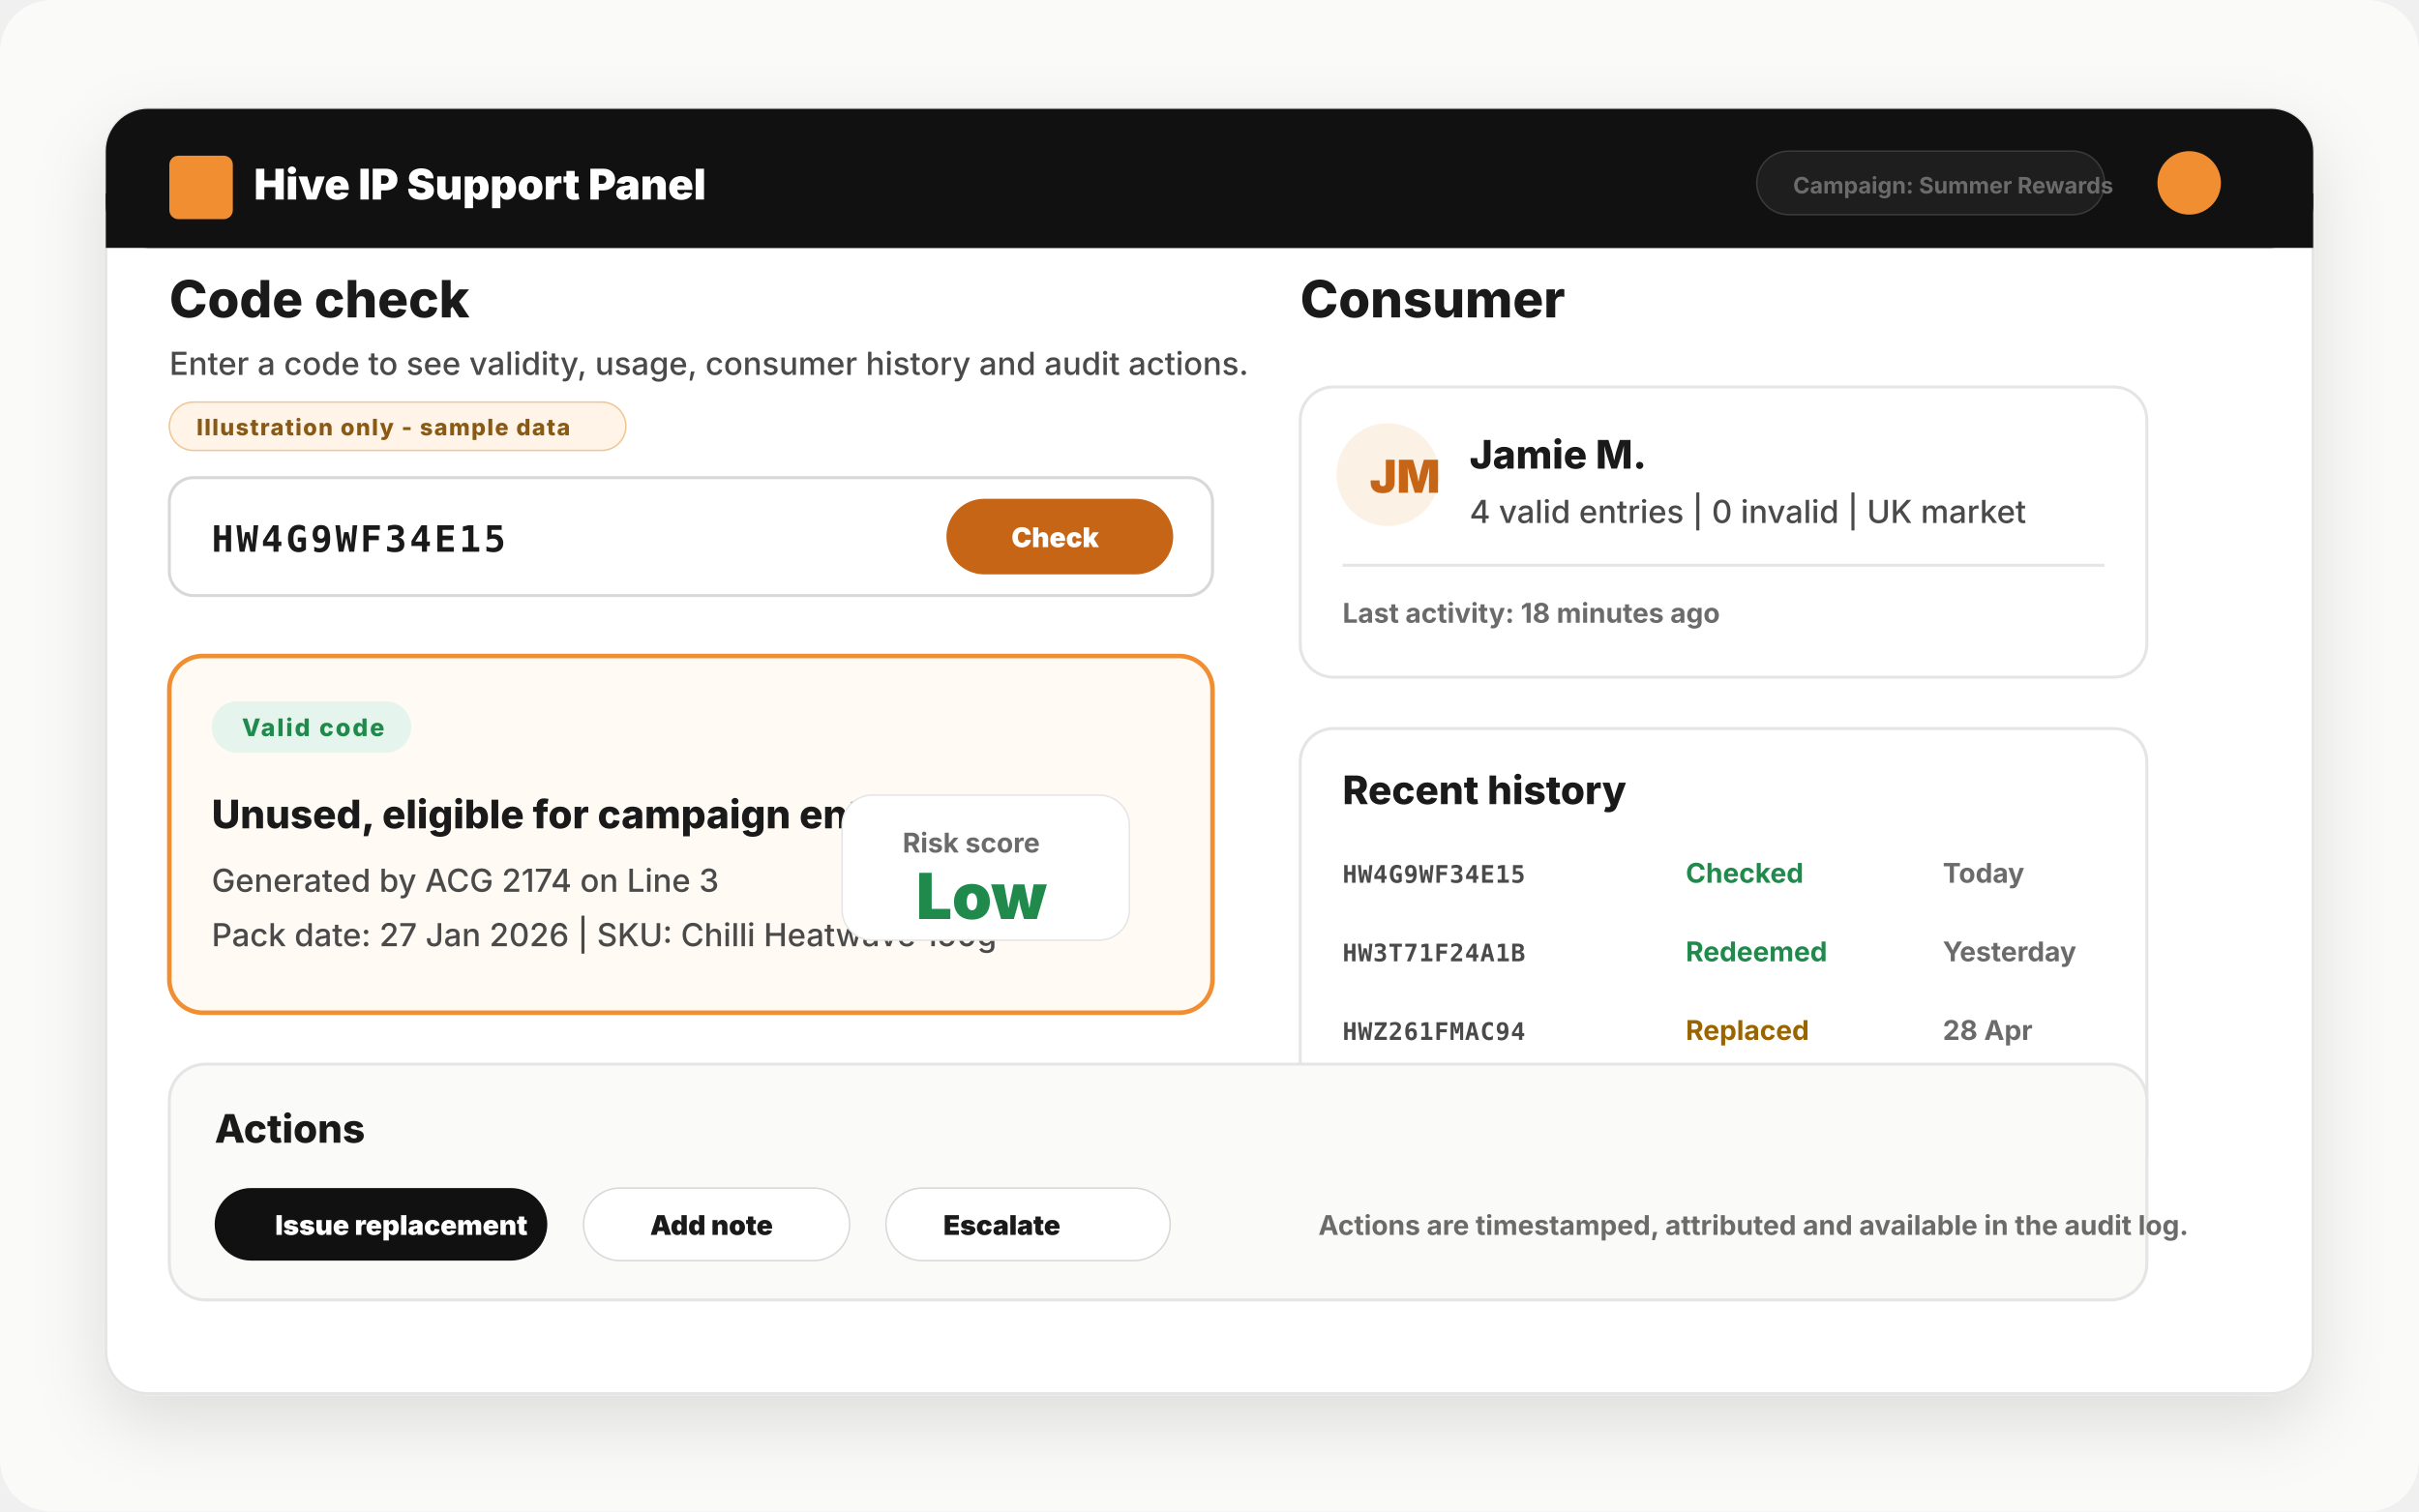
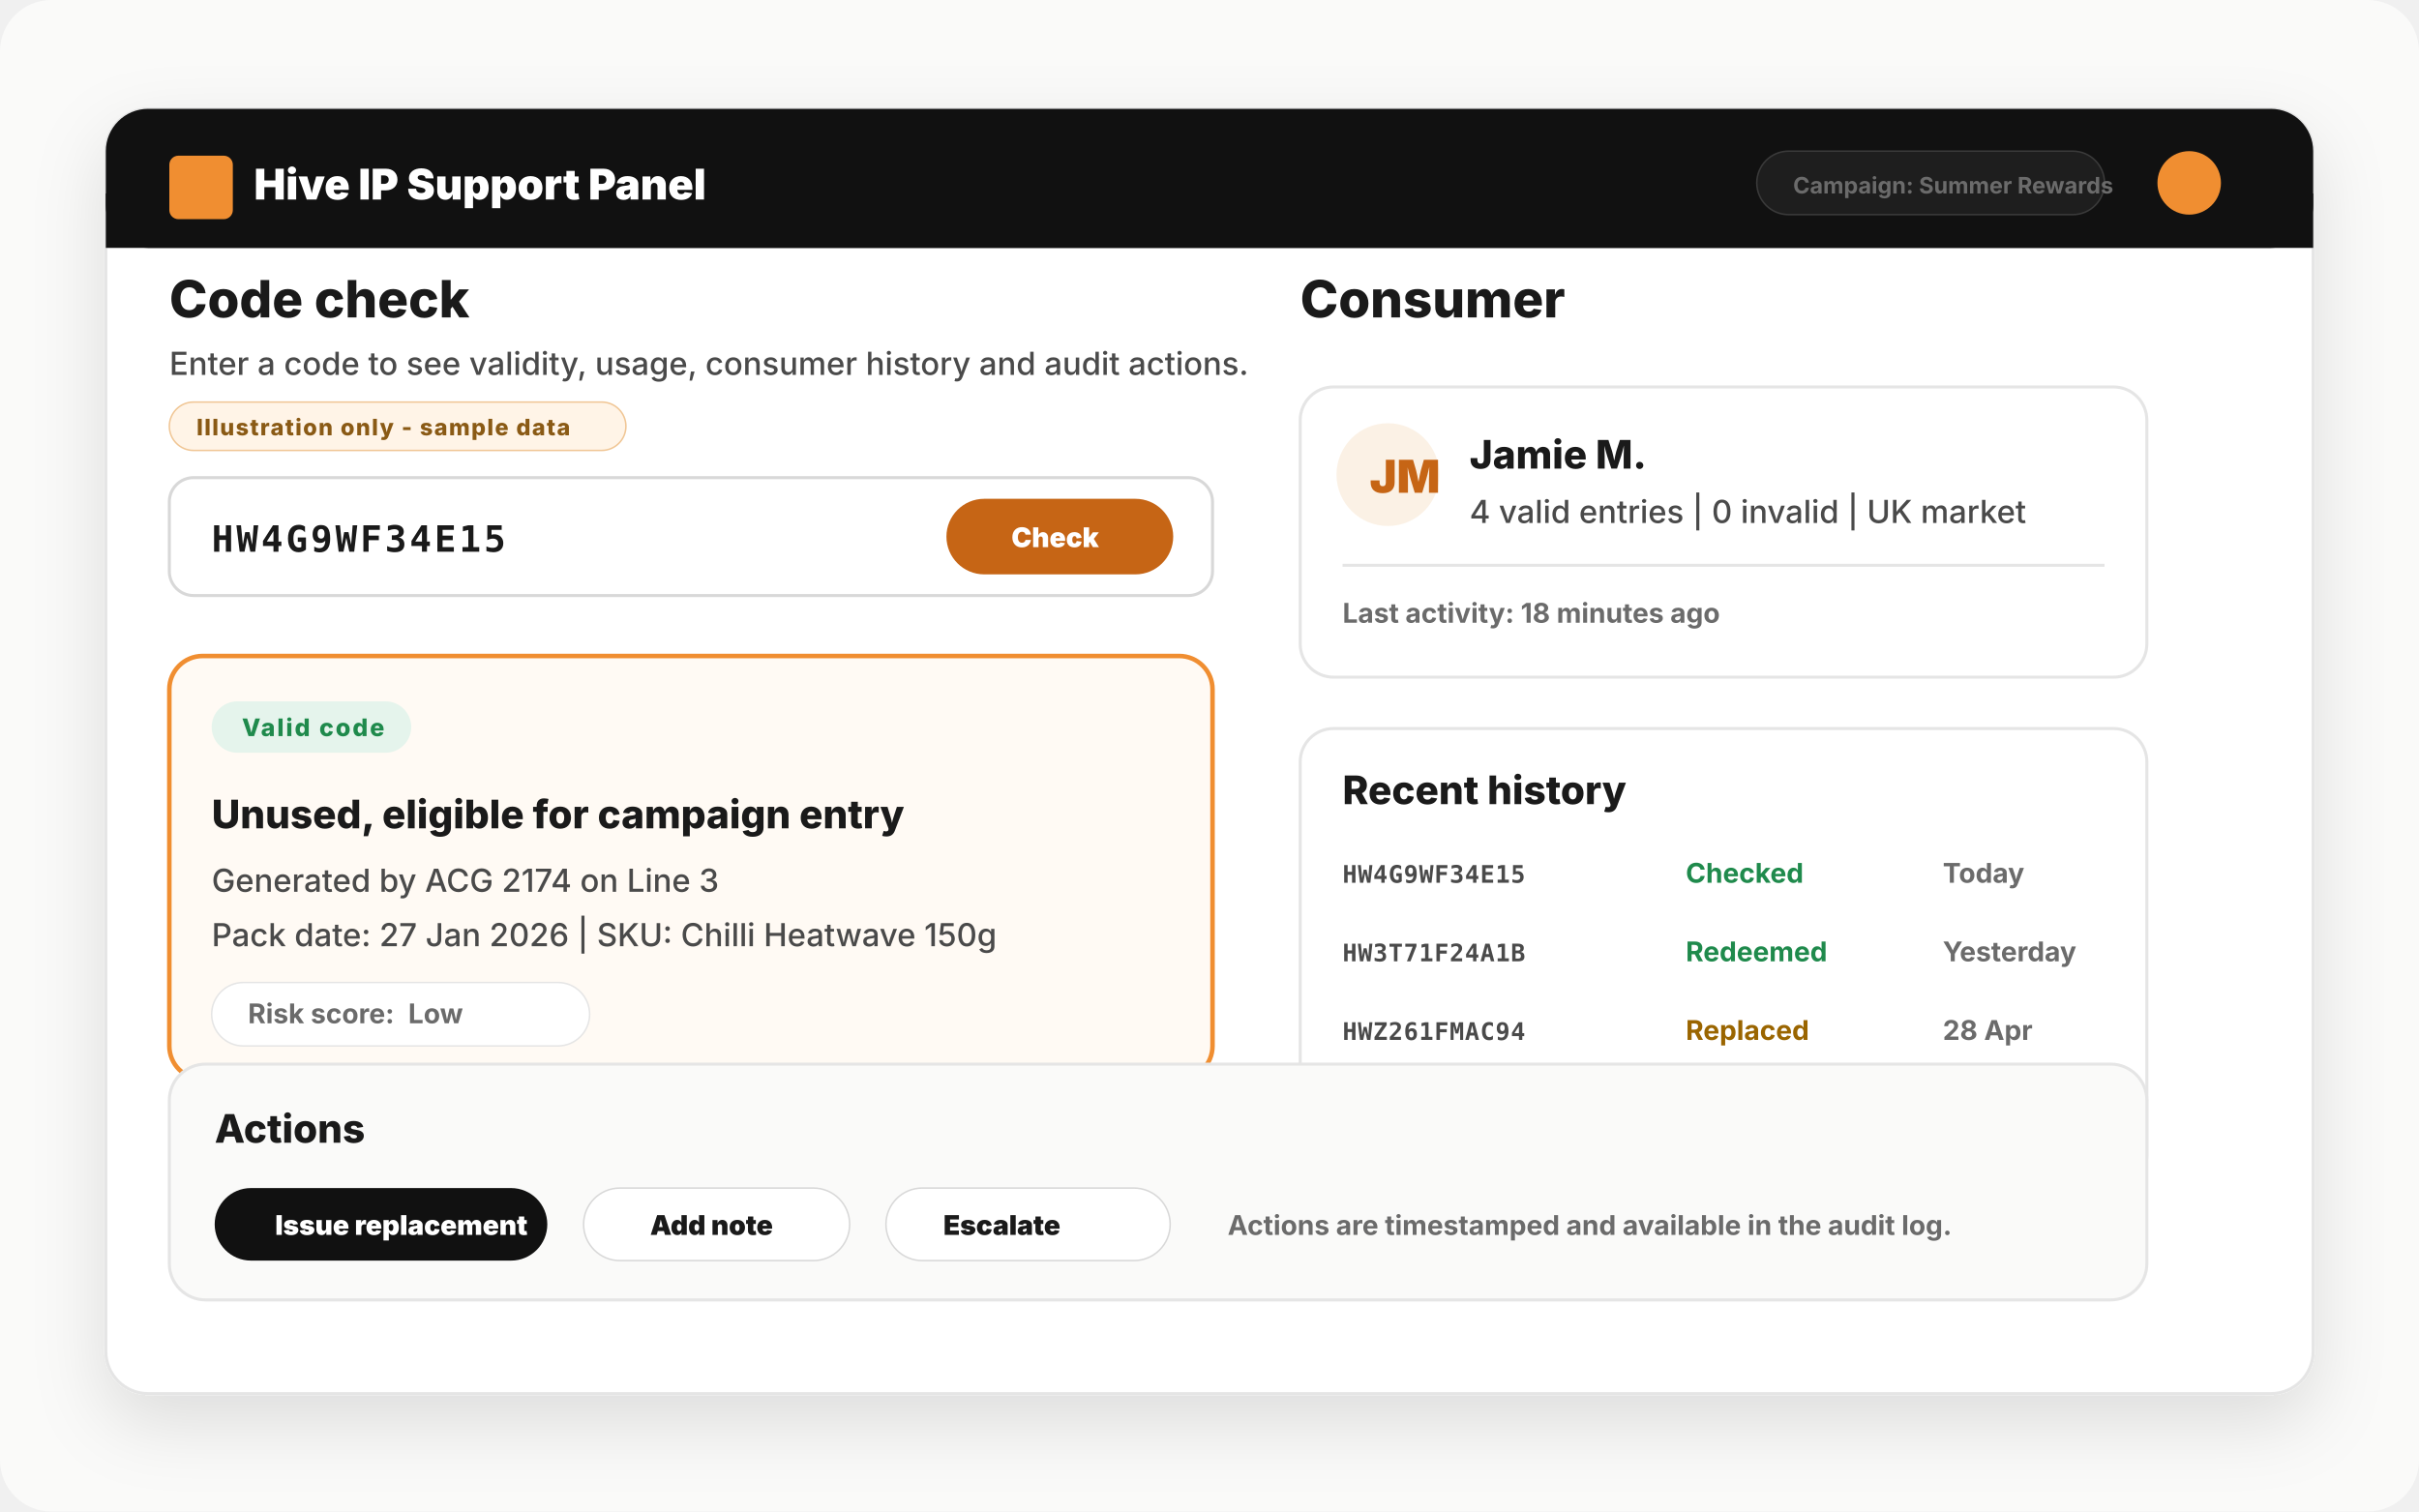
<svg xmlns="http://www.w3.org/2000/svg" viewBox="0 0 1600 1000" role="img" aria-labelledby="title desc">
  <defs>
    <filter id="shadow" x="-8%" y="-8%" width="116%" height="124%">
      <feDropShadow dx="0" dy="18" stdDeviation="24" flood-color="#111111" flood-opacity="0.12" />
    </filter>
    <style>
      .bg{fill:#fafaf9}
      .app{fill:#fff;stroke:#e5e5e5;stroke-width:2;filter:url(#shadow)}
      .nav{fill:#111}
      .soft{fill:#fafaf9}
      .warm{fill:#fbf6ef}
      .orange{fill:#f08e31}
      .green{fill:#1f8a4c}
      .red{fill:#b3261e}
      .amber{fill:#9a6500}
      .line{stroke:#e5e5e5;stroke-width:2}
      .title{font:800 34px Inter,Arial,sans-serif;fill:#1a1a1a}
      .h2{font:800 26px Inter,Arial,sans-serif;fill:#1a1a1a}
      .body{font:550 21px Inter,Arial,sans-serif;fill:#4a4a4a}
      .small{font:700 18px Inter,Arial,sans-serif;fill:#6b6b6b}
      .tiny{font:700 15px Inter,Arial,sans-serif;fill:#6b6b6b}
      .note{font:800 15px Inter,Arial,sans-serif;letter-spacing:.06em;text-transform:uppercase;fill:#8a5a15}
      .chip{font:800 16px Inter,Arial,sans-serif;letter-spacing:.08em;text-transform:uppercase}
      .mono{font:850 24px "SFMono-Regular","Roboto Mono",Consolas,monospace;letter-spacing:.08em;fill:#1a1a1a}
      .smallmono{font:800 16px "SFMono-Regular","Roboto Mono",Consolas,monospace;letter-spacing:.03em;fill:#4a4a4a}
    </style>
  </defs>
  <rect class="bg" width="1600" height="1000" rx="34" />
  <rect x="70" y="72" width="1460" height="850" rx="28" class="app" />
  <rect x="70" y="72" width="1460" height="92" rx="28" class="nav" />
  <rect x="70" y="128" width="1460" height="36" class="nav" />
  <rect x="112" y="103" width="42" height="42" rx="6" class="orange" />
  <text x="168" y="132" font-family="Inter,Arial,sans-serif" font-weight="850" font-size="28" fill="#fff">Hive IP Support Panel</text>
  <rect x="1162" y="100" width="230" height="42" rx="21" fill="#1e1e1e" stroke="#3a3a3a" />
  <text x="1186" y="128" class="tiny" fill="#f5f5f5">Campaign: Summer Rewards</text>
  <circle cx="1448" cy="121" r="21" fill="#f08e31" />
  <g transform="translate(112 210)">
    <text x="0" y="0" class="title">Code check</text>
    <text x="0" y="38" class="body">Enter a code to see validity, usage, consumer history and audit actions.</text>
    <rect x="0" y="56" width="302" height="32" rx="16" fill="#fff4e7" stroke="#f0c695" />
    <text x="18" y="78" class="note">Illustration only - sample data</text>
    <rect x="0" y="106" width="690" height="78" rx="16" fill="#fff" stroke="#d8d8d8" stroke-width="2" />
    <text x="28" y="155" class="mono">HW4G9WF34E15</text>
    <rect x="514" y="120" width="150" height="50" rx="25" fill="#c66515" />
    <text x="557" y="152" font-family="Inter,Arial,sans-serif" font-weight="850" font-size="18" fill="#fff">Check</text>
-     <rect x="0" y="224" width="690" height="236" rx="22" fill="#fffaf4" stroke="#f08e31" stroke-width="3" />
+     <rect x="0" y="224" width="690" height="280" rx="22" fill="#fffaf4" stroke="#f08e31" stroke-width="3" />
    <rect x="28" y="254" width="132" height="34" rx="17" fill="#e5f4ec" />
    <text x="48" y="277" class="chip" fill="#1f8a4c">Valid code</text>
    <text x="28" y="338" class="h2">Unused, eligible for campaign entry</text>
    <text x="28" y="380" class="body">Generated by ACG 2174 on Line 3</text>
    <text x="28" y="416" class="body">Pack date: 27 Jan 2026  |  SKU: Chilli Heatwave 150g</text>
-     <rect x="445" y="316" width="190" height="96" rx="20" fill="#fff" stroke="#e5e5e5" />
-     <text x="485" y="354" class="small">Risk score</text>
-     <text x="494" y="398" font-family="Inter,Arial,sans-serif" font-weight="900" font-size="42" fill="#1f8a4c">Low</text>
+     <rect x="28" y="440" width="250" height="42" rx="21" fill="#fff" stroke="#e5e5e5" />
+     <text x="52" y="467" class="small">Risk score: </text>
+     <text x="158" y="467" class="small" fill="#1f8a4c">Low</text>
  </g>
  <g transform="translate(860 210)">
    <text x="0" y="0" class="title">Consumer</text>
    <rect x="0" y="46" width="560" height="192" rx="22" fill="#fff" stroke="#e5e5e5" stroke-width="2" />
    <circle cx="58" cy="104" r="34" fill="#fbf1e5" />
    <text x="46" y="116" font-family="Inter,Arial,sans-serif" font-weight="900" font-size="30" fill="#c66515">JM</text>
    <text x="112" y="100" class="h2">Jamie M.</text>
    <text x="112" y="136" class="body">4 valid entries | 0 invalid | UK market</text>
    <line x1="28" y1="164" x2="532" y2="164" class="line" />
    <text x="28" y="202" class="small">Last activity: 18 minutes ago</text>
    <rect x="0" y="272" width="560" height="304" rx="22" fill="#fff" stroke="#e5e5e5" stroke-width="2" />
    <text x="28" y="322" class="h2">Recent history</text>
    <g class="small">
      <text x="28" y="374" class="smallmono">HW4G9WF34E15</text>
      <text x="255" y="374" fill="#1f8a4c">Checked</text>
      <text x="425" y="374">Today</text>
      <text x="28" y="426" class="smallmono">HW3T71F24A1B</text>
      <text x="255" y="426" fill="#1f8a4c">Redeemed</text>
      <text x="425" y="426">Yesterday</text>
      <text x="28" y="478" class="smallmono">HWZ261FMAC94</text>
      <text x="255" y="478" fill="#9a6500">Replaced</text>
      <text x="425" y="478">28 Apr</text>
      <text x="28" y="530" class="smallmono">HWA7Q2M9T6KD</text>
      <text x="255" y="530" fill="#b3261e">Invalid</text>
      <text x="425" y="530">21 Apr</text>
    </g>
  </g>
  <g transform="translate(112 704)">
    <rect width="1308" height="156" rx="24" fill="#fafaf9" stroke="#e5e5e5" stroke-width="2" />
    <text x="30" y="52" class="h2">Actions</text>
    <rect x="30" y="82" width="220" height="48" rx="24" fill="#111" />
    <text x="70" y="113" font-family="Inter,Arial,sans-serif" font-weight="850" font-size="18" fill="#fff">Issue replacement</text>
    <rect x="274" y="82" width="176" height="48" rx="24" fill="#fff" stroke="#d8d8d8" />
    <text x="318" y="113" font-family="Inter,Arial,sans-serif" font-weight="850" font-size="18" fill="#1a1a1a">Add note</text>
    <rect x="474" y="82" width="188" height="48" rx="24" fill="#fff" stroke="#d8d8d8" />
    <text x="512" y="113" font-family="Inter,Arial,sans-serif" font-weight="850" font-size="18" fill="#1a1a1a">Escalate</text>
-     <text x="760" y="113" class="small">Actions are timestamped, attributed and available in the audit log.</text>
+     <text x="700" y="113" class="small">Actions are timestamped and available in the audit log.</text>
  </g>
</svg>
